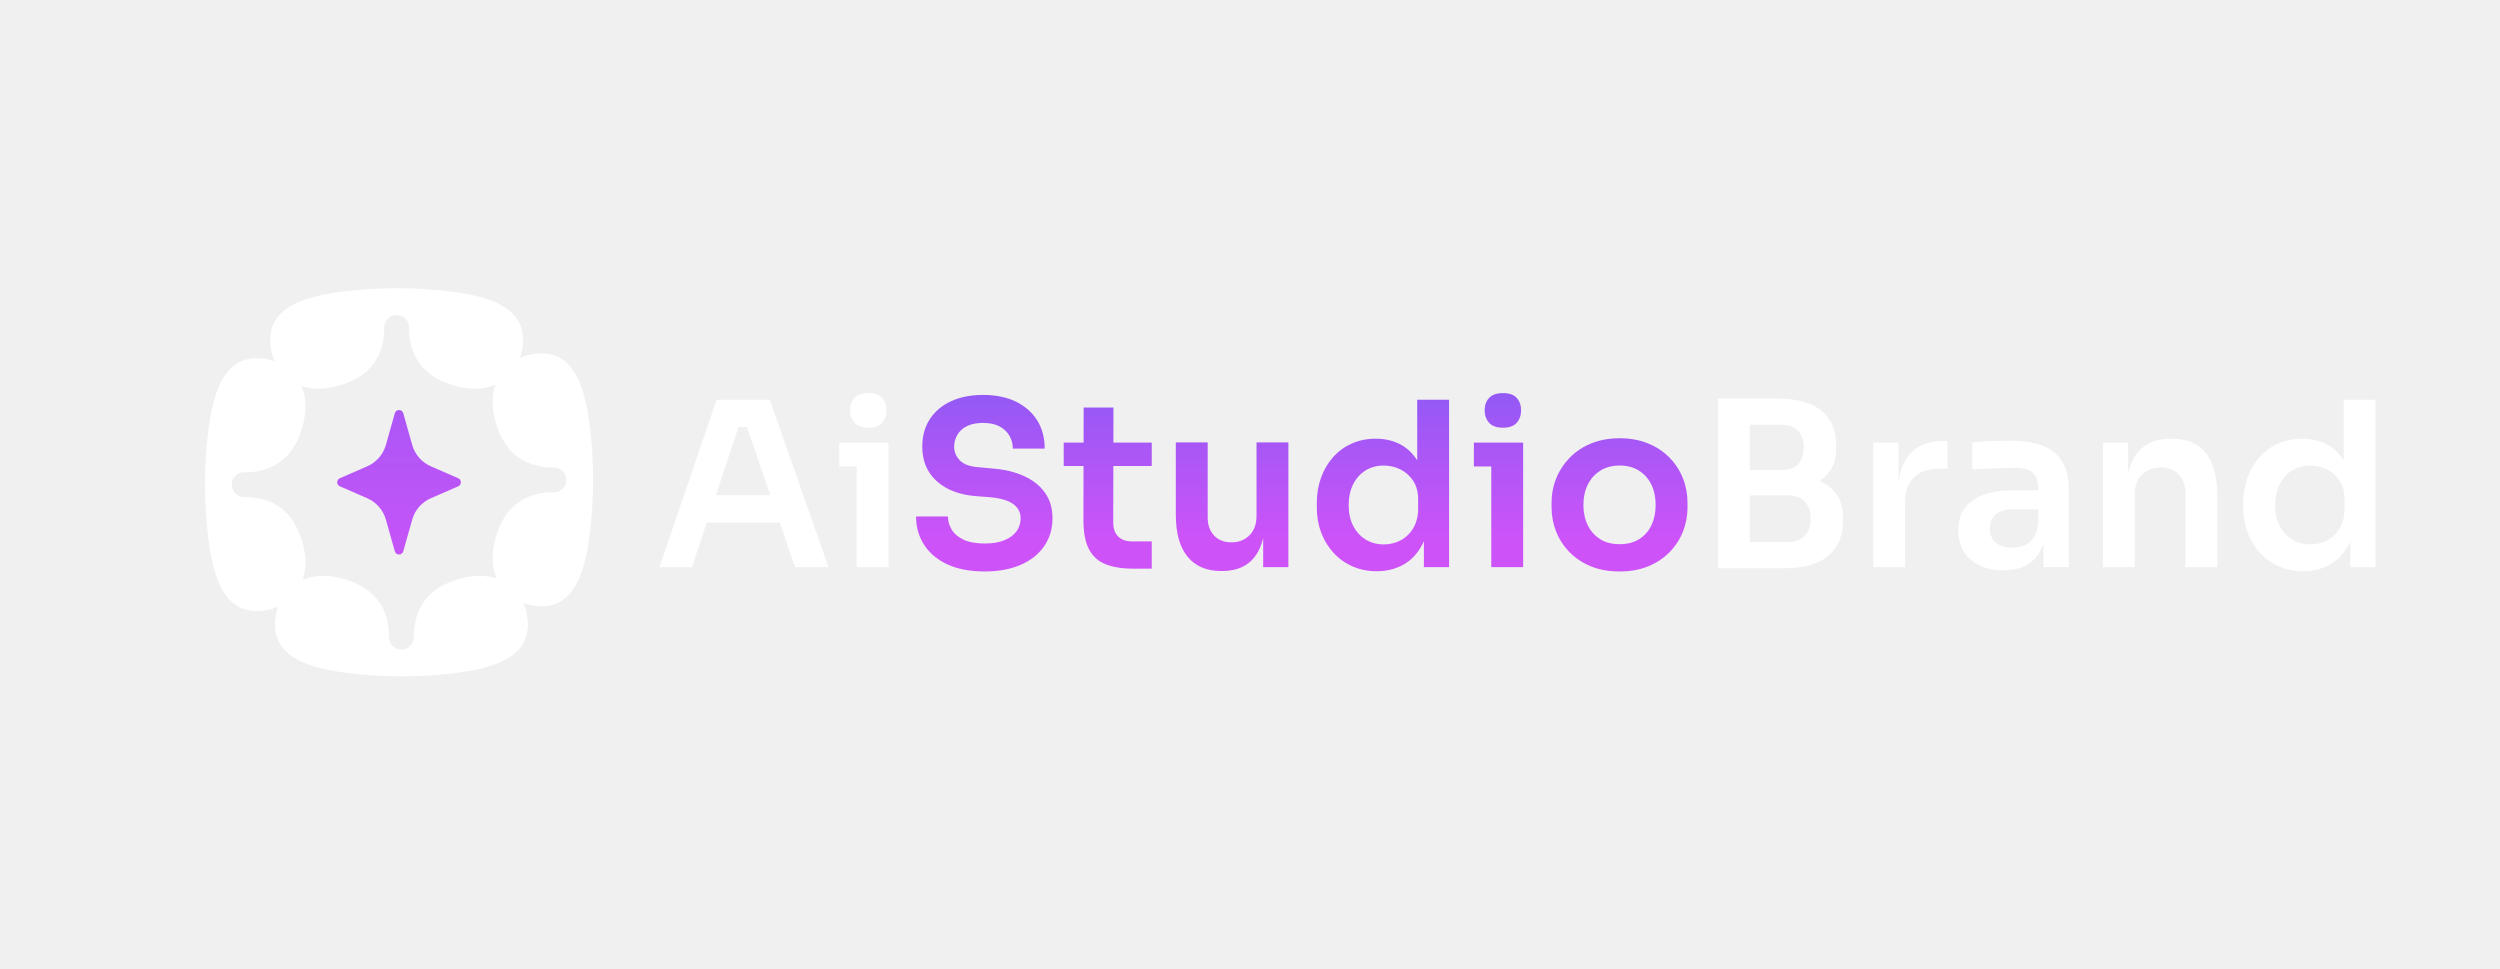
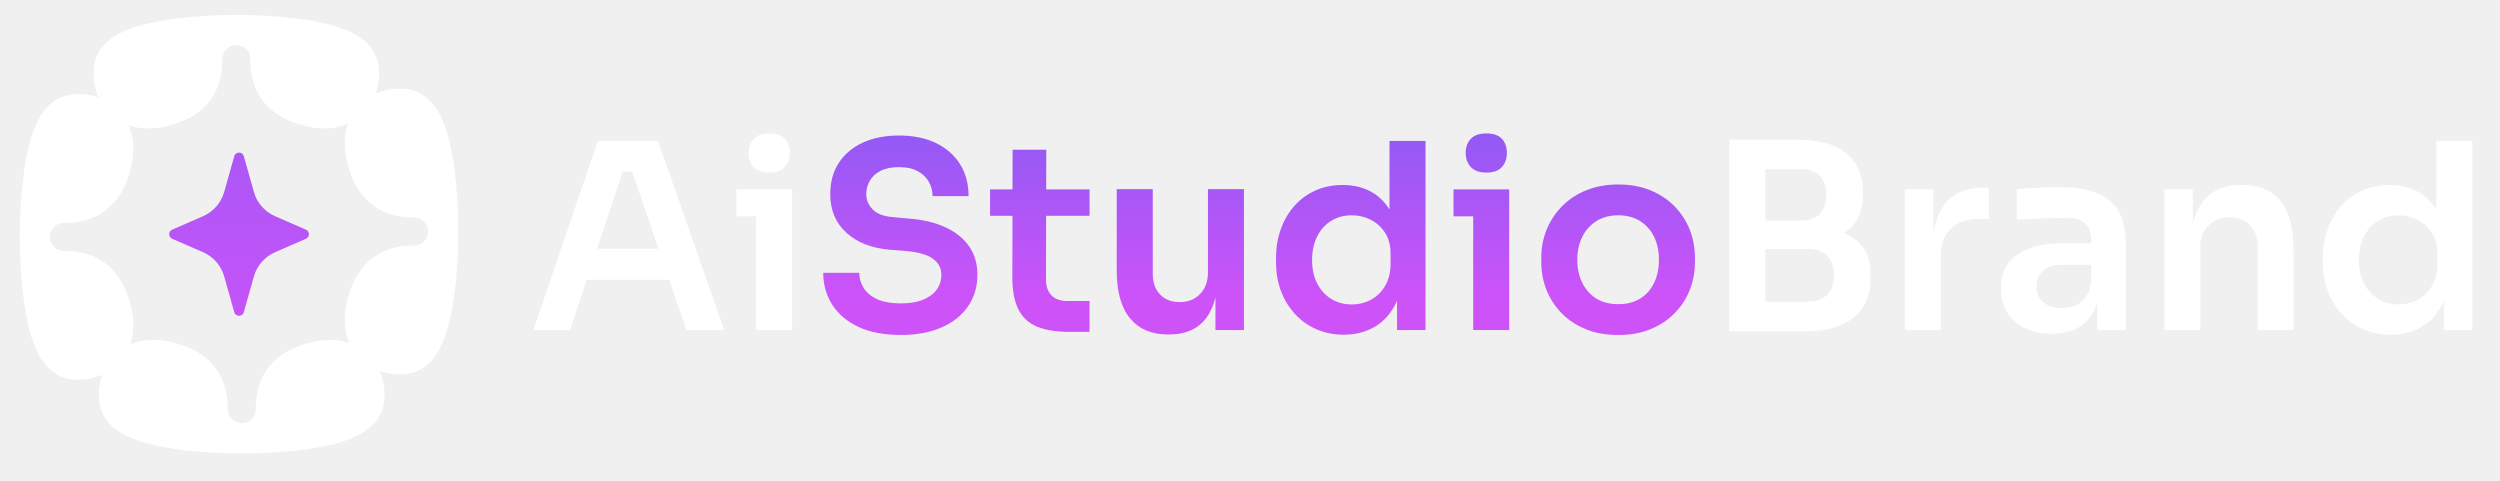
- <svg xmlns="http://www.w3.org/2000/svg" version="1.1" id="Layer_1" x="0px" y="0px" viewBox="0 0 2000 774.78" style="enable-background:new 0 0 2000 774.78;" xml:space="preserve">
+ <svg xmlns="http://www.w3.org/2000/svg" version="1.1" id="Layer_1" x="0px" y="0px" viewBox="150 220 1770 340" xml:space="preserve">
  <style type="text/css">
	.st0{fill:#FFFFFF;}
	.st1{fill:url(#SVGID_1_);}
	.st2{fill:url(#SVGID_2_);}
	.st3{fill:url(#SVGID_3_);}
	.st4{fill:url(#SVGID_4_);}
	.st5{fill:url(#SVGID_5_);}
	.st6{fill:url(#SVGID_6_);}
	.st7{fill:url(#SVGID_7_);}
	.st8{fill:url(#SVGID_8_);}
	.st9{fill:url(#SVGID_9_);}
	.st10{fill:url(#SVGID_10_);}
	.st11{fill:url(#SVGID_11_);}
	.st12{fill:url(#SVGID_12_);}
	.st13{fill:url(#SVGID_13_);}
	.st14{fill:url(#SVGID_14_);}
</style>
  <g>
    <g>
      <g>
        <g>
          <g>
            <path class="st0" d="M361.45,233.36c-28.72-3.73-59.47-3.73-88.21,0c-29.28,3.8-57.79,12.17-57.03,39.54       c0.76,27.37,25.09,47.9,62.35,33.08c25.27-10.06,29.03-31.3,28.83-43.94c-0.09-5.55,4.4-10.05,9.95-10.05s10.03,4.5,9.95,10.05       c-0.2,12.63,3.56,33.88,28.83,43.94c37.26,14.83,61.59-5.7,62.35-33.08C419.24,245.52,390.73,237.16,361.45,233.36z" />
            <path class="st0" d="M166.79,343.62c-3.73,28.72-3.73,59.47,0,88.21c3.8,29.28,12.17,57.79,39.54,57.03       c27.37-0.76,47.9-25.09,33.08-62.35c-10.06-25.27-31.3-29.03-43.94-28.83c-5.55,0.09-10.05-4.4-10.05-9.95       s4.5-10.03,10.05-9.95c12.63,0.2,33.88-3.56,43.94-28.83c14.83-37.26-5.7-61.59-33.08-62.35       C178.95,285.83,170.59,314.34,166.79,343.62z" />
            <path class="st0" d="M277.05,538.28c28.72,3.73,59.47,3.73,88.21,0c29.28-3.8,57.79-12.17,57.03-39.54       c-0.76-27.37-25.09-47.9-62.35-33.08c-25.27,10.06-29.03,31.3-28.83,43.94c0.09,5.55-4.4,10.05-9.95,10.05       s-10.03-4.5-9.95-10.05c0.2-12.63-3.56-33.88-28.83-43.94c-37.26-14.83-61.59,5.7-62.35,33.08       C219.26,526.11,247.77,534.48,277.05,538.28z" />
            <path class="st0" d="M471.71,428.02c3.73-28.72,3.73-59.47,0-88.21c-3.8-29.28-12.17-57.79-39.54-57.03       c-27.37,0.76-47.9,25.09-33.08,62.35c10.06,25.27,31.3,29.03,43.94,28.83c5.55-0.09,10.05,4.4,10.05,9.95       s-4.5,10.03-10.05,9.95c-12.63-0.2-33.88,3.56-43.94,28.83c-14.83,37.26,5.7,61.59,33.08,62.35       C459.54,485.81,467.91,457.3,471.71,428.02z" />
          </g>
          <g>
            <linearGradient id="SVGID_1_" gradientUnits="userSpaceOnUse" x1="319.249" y1="125.63" x2="319.249" y2="480.708">
              <stop offset="0" style="stop-color:#815BF3" />
              <stop offset="1" style="stop-color:#CD53F9" />
            </linearGradient>
            <path class="st1" d="M366.61,389.04l-21.89,9.53c-7.31,3.18-12.8,9.48-14.96,17.15l-7.14,25.33c-0.96,3.41-5.8,3.41-6.76,0       l-7.14-25.33c-2.16-7.67-7.65-13.96-14.96-17.15l-21.89-9.53c-2.81-1.22-2.81-5.21,0-6.44l21.89-9.53       c7.31-3.18,12.8-9.48,14.96-17.15l7.14-25.33c0.96-3.41,5.8-3.41,6.76,0l7.14,25.33c2.16,7.67,7.65,13.96,14.96,17.15       l21.89,9.53C369.42,383.83,369.42,387.81,366.61,389.04z" />
          </g>
        </g>
      </g>
      <g>
        <g>
          <path class="st0" d="M527.61,453.68l45.67-133.89h42.55l46.95,133.89h-26.78l-39.8-116.1l9.35,4.03h-22.93l9.54-4.03      l-38.52,116.1H527.61z M559.53,418.1l8.26-22.01h54.29l8.07,22.01H559.53z" />
          <path class="st0" d="M671.41,373.17v-19.08h39.44v19.08H671.41z M694.7,342.17c-5.01,0-8.71-1.31-11.1-3.94      c-2.38-2.63-3.58-5.96-3.58-10s1.19-7.34,3.58-9.9c2.39-2.57,6.08-3.85,11.1-3.85c5.01,0,8.68,1.29,11,3.85      c2.32,2.57,3.49,5.87,3.49,9.9s-1.16,7.37-3.49,10C703.38,340.86,699.71,342.17,694.7,342.17z M685.35,453.68v-99.59h25.5v99.59      H685.35z" />
          <linearGradient id="SVGID_2_" gradientUnits="userSpaceOnUse" x1="787.415" y1="278.334" x2="787.415" y2="431.599">
            <stop offset="0" style="stop-color:#815BF3" />
            <stop offset="1" style="stop-color:#CD53F9" />
          </linearGradient>
          <path class="st2" d="M787.87,457.17c-11.86,0-21.86-1.9-29.99-5.68c-8.13-3.79-14.34-9.02-18.61-15.68      c-4.28-6.67-6.42-14.22-6.42-22.65h25.5c0,3.55,0.98,7,2.93,10.36c1.96,3.36,5.1,6.08,9.45,8.16      c4.34,2.08,10.06,3.12,17.15,3.12c6.35,0,11.68-0.91,15.96-2.75c4.28-1.83,7.46-4.25,9.54-7.25c2.08-3,3.12-6.39,3.12-10.18      c0-4.77-2.02-8.59-6.05-11.46s-10.27-4.68-18.71-5.41l-11.74-0.91c-12.84-1.1-23.08-5.1-30.72-12.02      c-7.64-6.9-11.46-16.05-11.46-27.42c0-8.55,2.02-15.92,6.05-22.1c4.03-6.17,9.69-10.94,16.97-14.31      c7.27-3.36,15.8-5.04,25.59-5.04c10.15,0,18.89,1.77,26.22,5.32c7.34,3.55,13.02,8.53,17.06,14.95      c4.03,6.42,6.05,13.97,6.05,22.65h-25.5c0-3.67-0.89-7.06-2.66-10.18c-1.77-3.12-4.4-5.62-7.89-7.52      c-3.49-1.89-7.92-2.84-13.29-2.84c-5.14,0-9.42,0.86-12.84,2.57c-3.43,1.71-5.99,4.03-7.7,6.97c-1.71,2.93-2.57,6.12-2.57,9.53      c0,4.16,1.53,7.8,4.59,10.91c3.05,3.12,7.88,4.92,14.49,5.41l11.74,1.1c9.54,0.73,17.91,2.75,25.13,6.05      c7.21,3.3,12.8,7.76,16.78,13.39c3.97,5.62,5.96,12.41,5.96,20.35c0,8.44-2.2,15.87-6.61,22.28      c-4.4,6.42-10.67,11.41-18.8,14.95C808.44,455.39,798.88,457.17,787.87,457.17z" />
          <linearGradient id="SVGID_3_" gradientUnits="userSpaceOnUse" x1="886.181" y1="278.334" x2="886.181" y2="431.599">
            <stop offset="0" style="stop-color:#815BF3" />
            <stop offset="1" style="stop-color:#CD53F9" />
          </linearGradient>
          <path class="st3" d="M850.97,372.8v-18.71h70.43v18.71H850.97z M907.09,454.96c-9.17,0-16.72-1.19-22.65-3.58      c-5.94-2.38-10.37-6.42-13.3-12.1c-2.94-5.69-4.4-13.36-4.4-23.02l0.18-90.23h23.84l-0.18,91.88c0,4.89,1.31,8.65,3.94,11.28      c2.63,2.63,6.39,3.94,11.28,3.94h15.59v21.83H907.09z" />
          <linearGradient id="SVGID_4_" gradientUnits="userSpaceOnUse" x1="985.679" y1="278.334" x2="985.679" y2="431.599">
            <stop offset="0" style="stop-color:#815BF3" />
            <stop offset="1" style="stop-color:#CD53F9" />
          </linearGradient>
          <path class="st4" d="M976.78,456.8c-11.49,0-20.39-3.79-26.68-11.37c-6.3-7.58-9.45-18.83-9.45-33.75v-57.77h25.5v59.97      c0,6.12,1.71,10.98,5.14,14.58c3.42,3.61,8.07,5.41,13.94,5.41s10.67-1.9,14.4-5.69c3.73-3.79,5.59-8.92,5.59-15.4v-58.87h25.49      v99.77h-20.17v-42.37h2.02c0,10.03-1.28,18.41-3.85,25.13c-2.57,6.73-6.42,11.81-11.56,15.22c-5.14,3.42-11.55,5.14-19.26,5.14      H976.78z" />
          <linearGradient id="SVGID_5_" gradientUnits="userSpaceOnUse" x1="1106.362" y1="278.334" x2="1106.362" y2="431.599">
            <stop offset="0" style="stop-color:#815BF3" />
            <stop offset="1" style="stop-color:#CD53F9" />
          </linearGradient>
          <path class="st5" d="M1101.32,456.98c-6.97,0-13.39-1.28-19.26-3.85s-10.95-6.17-15.22-10.82c-4.28-4.65-7.58-10.06-9.91-16.24      c-2.32-6.17-3.48-12.87-3.48-20.08v-3.85c0-7.09,1.13-13.75,3.39-19.99c2.26-6.24,5.44-11.68,9.54-16.33      c4.09-4.65,9.04-8.28,14.85-10.91c5.81-2.63,12.26-3.94,19.35-3.94c7.82,0,14.7,1.68,20.63,5.05      c5.93,3.36,10.66,8.41,14.21,15.13c3.54,6.73,5.5,15.16,5.87,25.31l-7.52-8.81v-67.86h25.5v133.89h-20.17v-42.37h4.4      c-0.37,10.15-2.45,18.62-6.24,25.41c-3.79,6.79-8.77,11.86-14.95,15.22C1116.14,455.3,1109.14,456.98,1101.32,456.98z       M1107,435.53c5.01,0,9.6-1.13,13.76-3.4c4.16-2.26,7.49-5.56,9.99-9.9s3.76-9.44,3.76-15.31v-7.34      c0-5.87-1.28-10.79-3.85-14.76c-2.57-3.97-5.93-7.03-10.09-9.17c-4.16-2.14-8.68-3.21-13.57-3.21c-5.5,0-10.36,1.31-14.58,3.94      c-4.22,2.63-7.52,6.33-9.9,11.1c-2.39,4.77-3.58,10.33-3.58,16.69c0,6.36,1.22,11.89,3.67,16.6s5.78,8.34,10,10.91      C1096.83,434.24,1101.62,435.53,1107,435.53z" />
          <linearGradient id="SVGID_6_" gradientUnits="userSpaceOnUse" x1="1198.803" y1="278.334" x2="1198.803" y2="431.599">
            <stop offset="0" style="stop-color:#815BF3" />
            <stop offset="1" style="stop-color:#CD53F9" />
          </linearGradient>
          <path class="st6" d="M1179.09,373.17v-19.08h39.43v19.08H1179.09z M1202.38,342.17c-5.01,0-8.71-1.31-11.09-3.94      s-3.58-5.96-3.58-10s1.2-7.34,3.58-9.9c2.38-2.57,6.08-3.85,11.09-3.85s8.68,1.29,11,3.85c2.32,2.57,3.49,5.87,3.49,9.9      s-1.16,7.37-3.49,10C1211.06,340.86,1207.39,342.17,1202.38,342.17z M1193.02,453.68v-99.59h25.5v99.59H1193.02z" />
          <linearGradient id="SVGID_7_" gradientUnits="userSpaceOnUse" x1="1295.641" y1="278.334" x2="1295.641" y2="431.599">
            <stop offset="0" style="stop-color:#815BF3" />
            <stop offset="1" style="stop-color:#CD53F9" />
          </linearGradient>
          <path class="st7" d="M1295.73,457.17c-8.81,0-16.57-1.41-23.29-4.22c-6.73-2.81-12.41-6.63-17.06-11.46      c-4.65-4.83-8.16-10.3-10.55-16.42c-2.38-6.11-3.58-12.47-3.58-19.07v-3.85c0-6.84,1.25-13.36,3.76-19.53      c2.51-6.17,6.11-11.68,10.82-16.51c4.7-4.83,10.42-8.62,17.15-11.37c6.72-2.75,14.31-4.13,22.74-4.13      c8.44,0,16.02,1.38,22.74,4.13c6.72,2.75,12.44,6.54,17.15,11.37c4.7,4.83,8.28,10.33,10.73,16.51      c2.44,6.17,3.67,12.69,3.67,19.53V406c0,6.6-1.19,12.96-3.58,19.07c-2.38,6.12-5.9,11.59-10.55,16.42      c-4.65,4.83-10.33,8.65-17.06,11.46C1312.12,455.76,1304.41,457.17,1295.73,457.17z M1295.73,435.34      c6.24,0,11.49-1.38,15.77-4.13c4.28-2.75,7.52-6.48,9.72-11.19c2.2-4.7,3.3-10.06,3.3-16.05c0-6.11-1.13-11.52-3.4-16.23      c-2.26-4.7-5.56-8.44-9.9-11.19c-4.34-2.75-9.51-4.12-15.5-4.12c-5.99,0-11.16,1.37-15.5,4.12c-4.34,2.75-7.68,6.49-10,11.19      c-2.33,4.71-3.49,10.12-3.49,16.23c0,5.99,1.13,11.34,3.4,16.05c2.26,4.71,5.53,8.44,9.81,11.19      C1284.24,433.97,1289.5,435.34,1295.73,435.34z" />
          <path class="st0" d="M1374.41,454.6V318.87h25.5V454.6H1374.41z M1396.23,392.05V376.1h28.61c6.24,0,10.82-1.65,13.76-4.95      c2.94-3.3,4.4-7.7,4.4-13.2c0-5.5-1.47-9.9-4.4-13.21c-2.93-3.3-7.52-4.95-13.76-4.95h-28.61v-20.91h26.23      c15.16,0,26.69,3.18,34.58,9.54c7.88,6.36,11.83,15.47,11.83,27.33v2.57c0,8.32-1.99,14.95-5.96,19.9      c-3.98,4.95-9.45,8.5-16.42,10.64c-6.97,2.14-14.98,3.21-24.03,3.21H1396.23z M1396.23,454.6v-20.91h33.57      c6.11,0,10.76-1.68,13.94-5.05c3.18-3.36,4.77-7.98,4.77-13.85s-1.59-10.42-4.77-13.66c-3.18-3.24-7.83-4.86-13.94-4.86h-33.57      v-15.96h31.73c8.92,0,16.9,1.07,23.93,3.21c7.03,2.14,12.53,5.72,16.51,10.73c3.97,5.01,5.96,11.74,5.96,20.17V417      c0,7.95-1.74,14.7-5.23,20.26c-3.49,5.56-8.68,9.84-15.59,12.84s-15.44,4.49-25.59,4.49H1396.23z" />
          <path class="st0" d="M1498.58,453.68v-99.59h20.17v42.18h-0.55c0-14.31,3.06-25.13,9.17-32.46c6.11-7.34,15.1-11,26.96-11h3.67      V375h-6.97c-8.56,0-15.19,2.29-19.9,6.88c-4.71,4.58-7.07,11.22-7.07,19.9v51.9H1498.58z" />
          <path class="st0" d="M1602.76,456.25c-7.21,0-13.54-1.29-18.98-3.85c-5.44-2.57-9.66-6.24-12.66-11      c-3-4.77-4.49-10.51-4.49-17.24c0-7.34,1.8-13.33,5.41-17.98c3.61-4.64,8.68-8.13,15.22-10.45c6.54-2.32,14.22-3.49,23.02-3.49      h23.11v15.22h-23.48c-5.87,0-10.36,1.44-13.48,4.31c-3.12,2.87-4.68,6.58-4.68,11.1c0,4.52,1.56,8.19,4.68,11      c3.12,2.81,7.61,4.22,13.48,4.22c3.54,0,6.81-0.64,9.81-1.93c2.99-1.28,5.5-3.49,7.52-6.6c2.01-3.12,3.14-7.37,3.39-12.75      l6.24,7.15c-0.62,6.97-2.29,12.84-5.05,17.61c-2.75,4.77-6.54,8.41-11.37,10.91C1615.62,454.99,1609.73,456.25,1602.76,456.25z       M1634.85,453.68v-29.53h-4.22v-32.83c0-5.75-1.41-10.02-4.22-12.84c-2.82-2.81-7.15-4.22-13.02-4.22      c-3.06,0-6.73,0.06-11.01,0.18c-4.28,0.13-8.59,0.27-12.93,0.46c-4.34,0.18-8.23,0.4-11.65,0.64v-21.64      c2.81-0.25,5.99-0.49,9.54-0.74c3.54-0.24,7.18-0.4,10.91-0.46c3.73-0.06,7.25-0.09,10.55-0.09c10.27,0,18.8,1.35,25.59,4.03      c6.79,2.69,11.92,6.91,15.41,12.66c3.49,5.75,5.23,13.27,5.23,22.56v61.81H1634.85z" />
          <path class="st0" d="M1682.35,453.68v-99.59h20.17v42.74h-1.83c0-10.15,1.34-18.62,4.03-25.41c2.69-6.79,6.7-11.89,12.01-15.31      c5.32-3.42,11.95-5.14,19.9-5.14h1.1c11.86,0,20.85,3.82,26.96,11.46c6.11,7.64,9.17,19.05,9.17,34.21v57.04h-25.5v-59.24      c0-6.11-1.74-11.06-5.23-14.85c-3.49-3.79-8.28-5.68-14.4-5.68c-6.24,0-11.28,1.92-15.13,5.77c-3.85,3.85-5.78,9.02-5.78,15.5      v58.51H1682.35z" />
          <path class="st0" d="M1842.47,456.98c-6.97,0-13.39-1.28-19.26-3.85c-5.87-2.57-10.95-6.17-15.22-10.82      c-4.28-4.65-7.58-10.06-9.91-16.24c-2.32-6.17-3.48-12.87-3.48-20.08v-3.85c0-7.09,1.13-13.75,3.39-19.99      c2.26-6.24,5.44-11.68,9.54-16.33c4.09-4.65,9.04-8.28,14.85-10.91c5.81-2.63,12.26-3.94,19.35-3.94      c7.82,0,14.7,1.68,20.63,5.05c5.93,3.36,10.66,8.41,14.21,15.13c3.54,6.73,5.5,15.16,5.87,25.31l-7.52-8.81v-67.86h25.5v133.89      h-20.17v-42.37h4.4c-0.37,10.15-2.45,18.62-6.24,25.41c-3.79,6.79-8.77,11.86-14.95,15.22      C1857.29,455.3,1850.29,456.98,1842.47,456.98z M1848.16,435.53c5.01,0,9.6-1.13,13.76-3.4c4.16-2.26,7.49-5.56,9.99-9.9      s3.76-9.44,3.76-15.31v-7.34c0-5.87-1.28-10.79-3.85-14.76c-2.57-3.97-5.93-7.03-10.09-9.17c-4.16-2.14-8.68-3.21-13.57-3.21      c-5.5,0-10.36,1.31-14.58,3.94c-4.22,2.63-7.52,6.33-9.9,11.1c-2.39,4.77-3.58,10.33-3.58,16.69c0,6.36,1.22,11.89,3.67,16.6      s5.78,8.34,10,10.91S1842.77,435.53,1848.16,435.53z" />
        </g>
      </g>
    </g>
  </g>
</svg>
